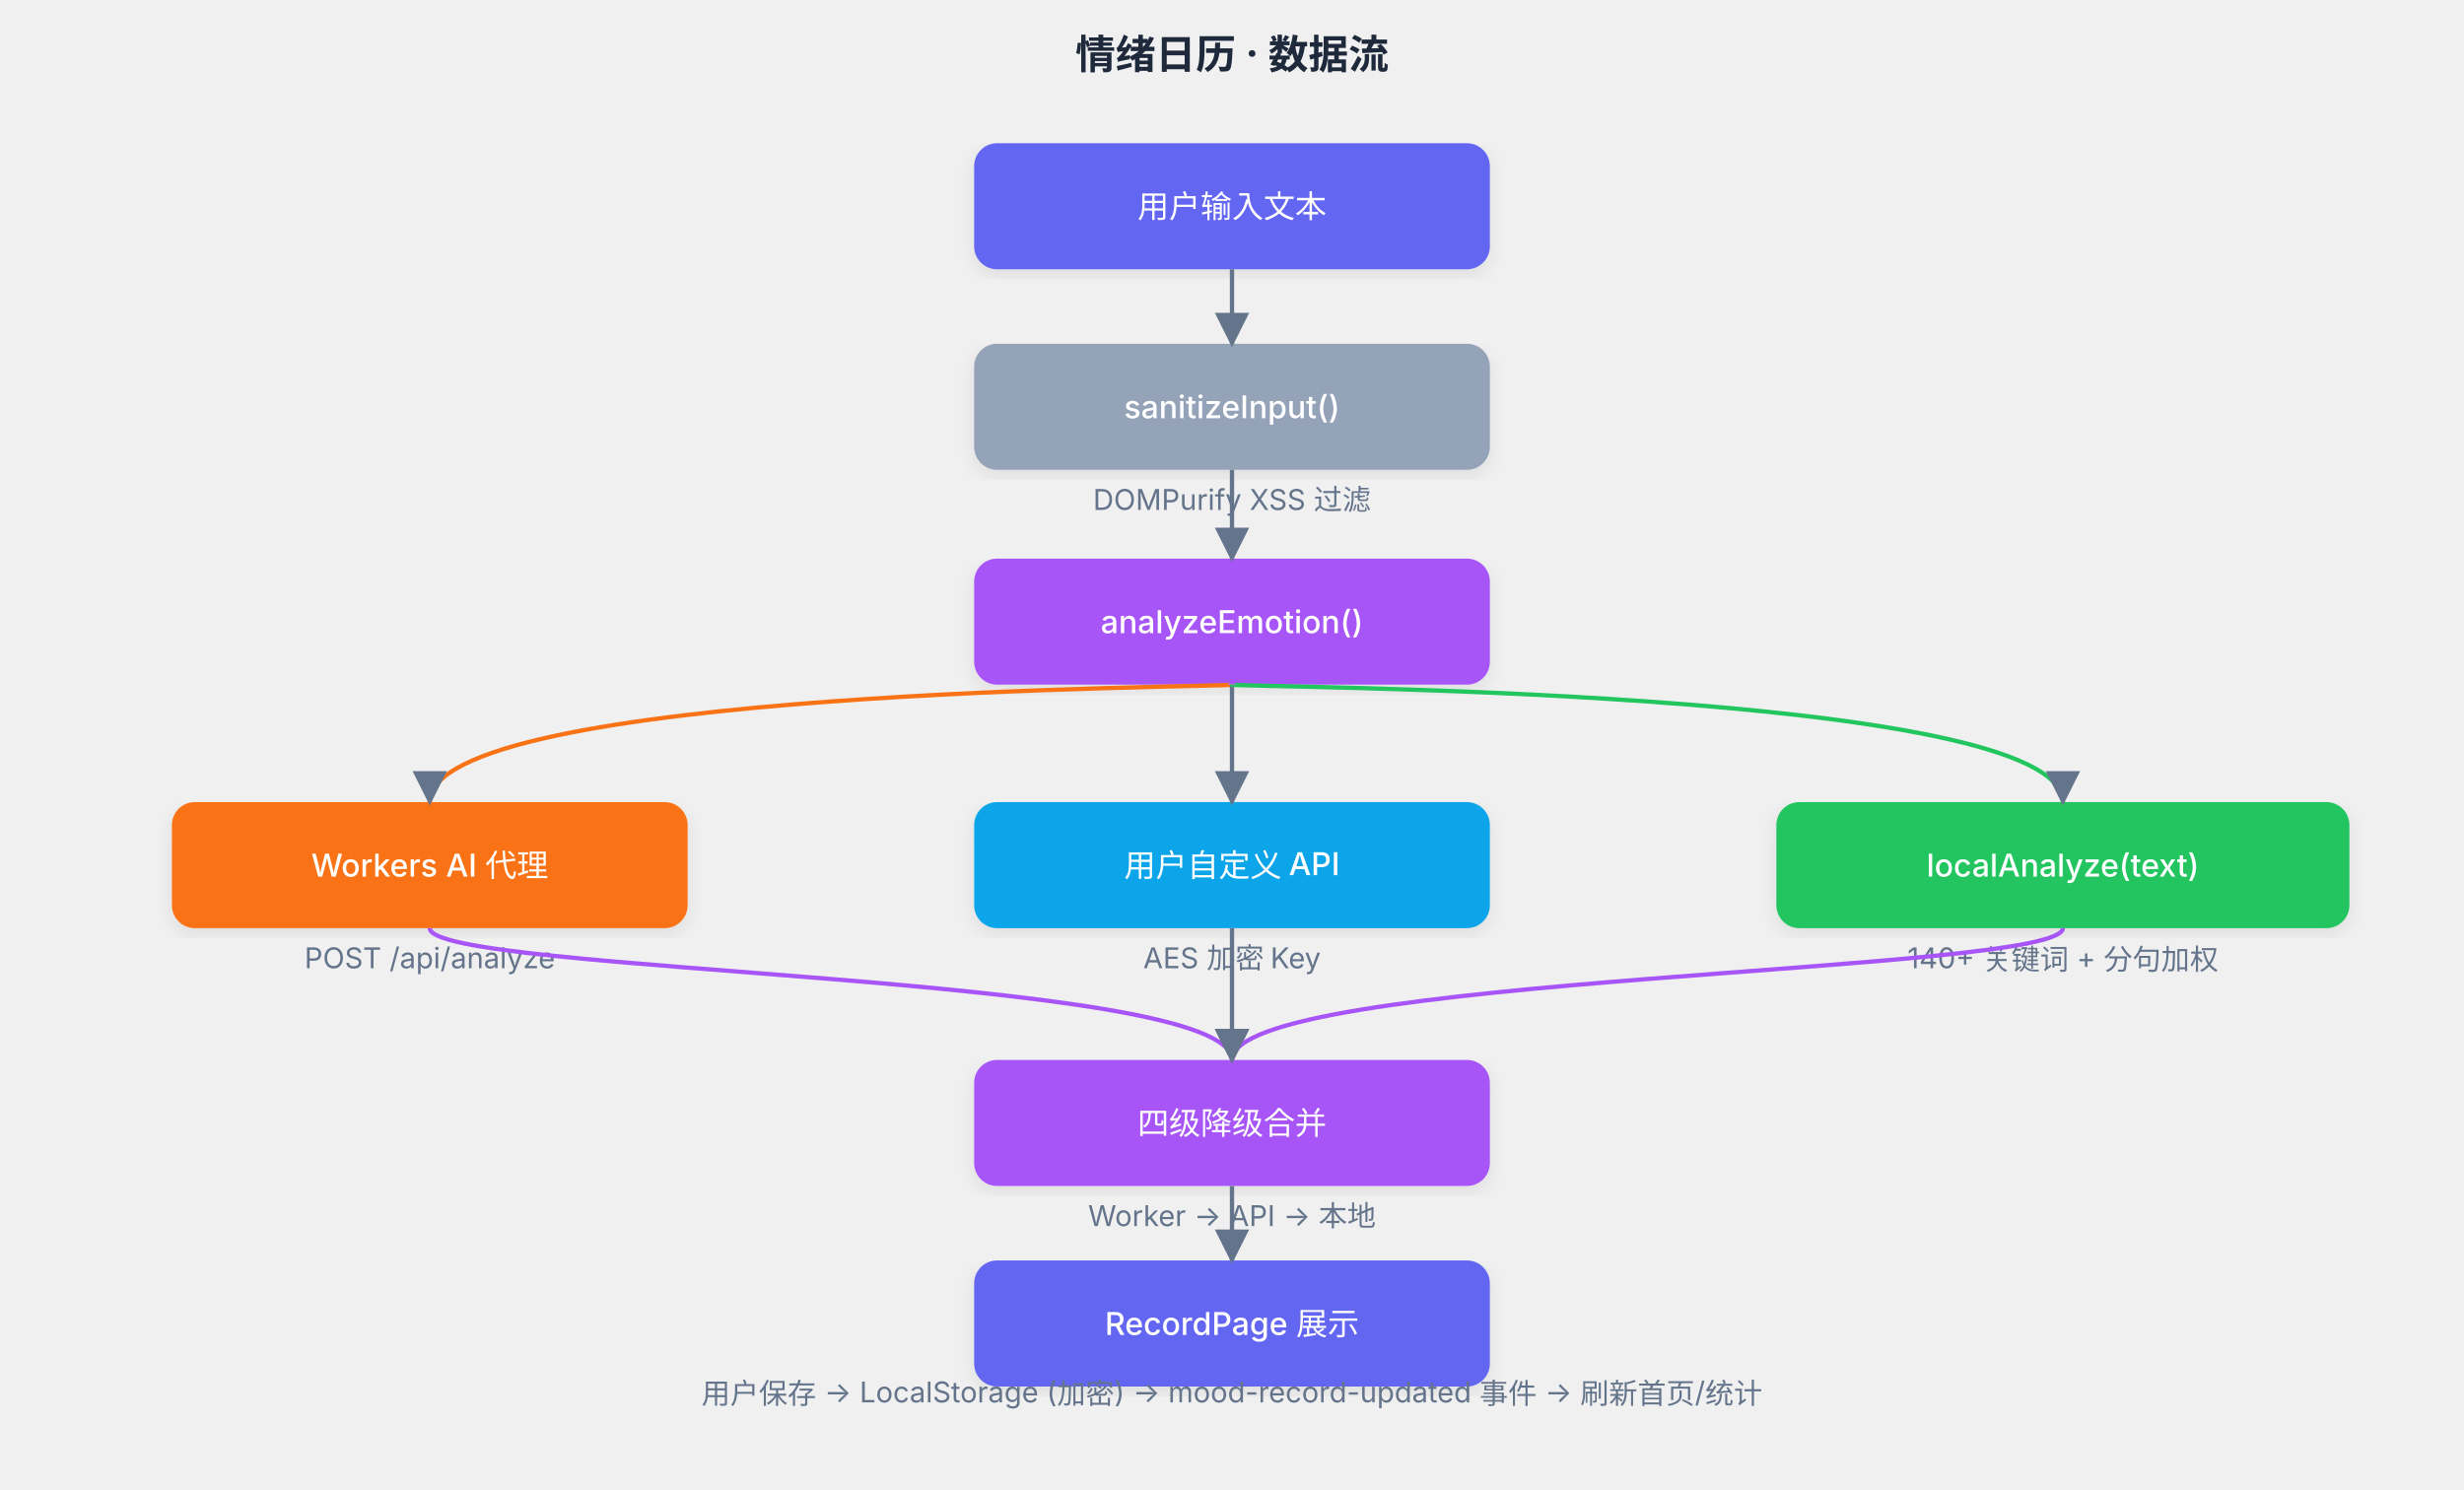
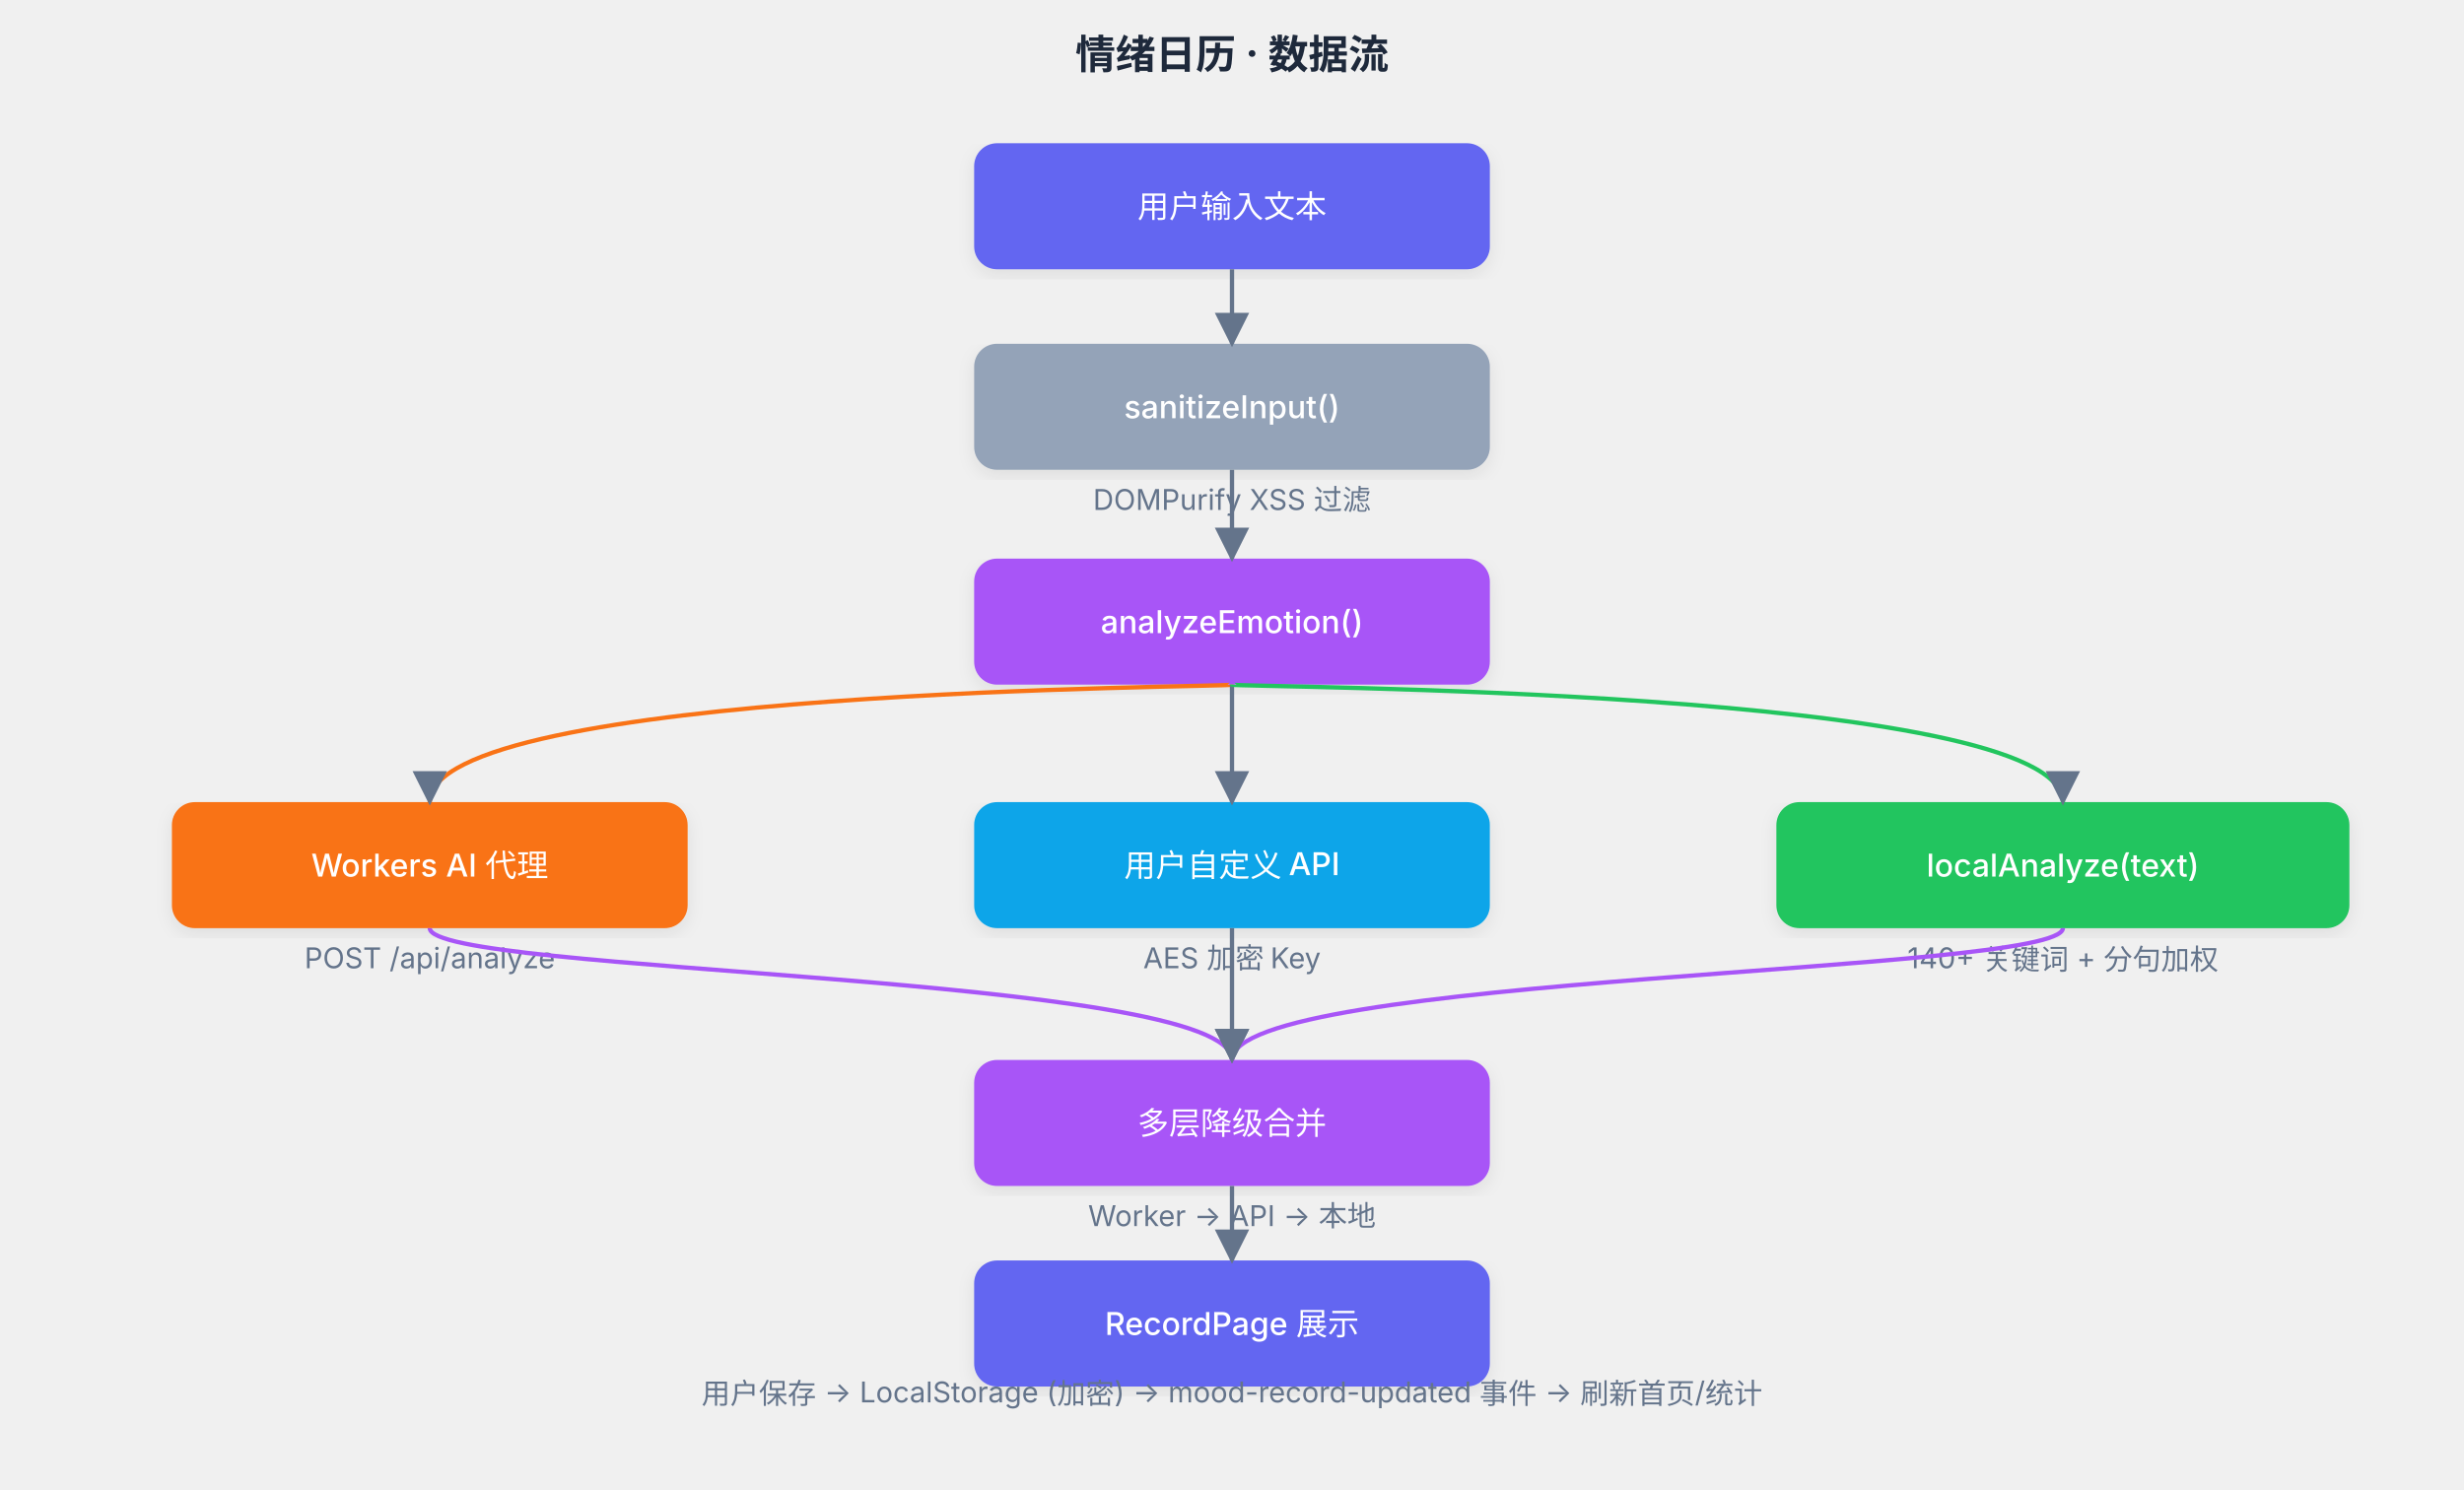
<svg xmlns="http://www.w3.org/2000/svg" viewBox="0 0 860 520" width="860" height="520" id="data-flow">
  <defs>
    <filter id="shadow" x="-4%" y="-4%" width="108%" height="112%">
      <feDropShadow dx="0" dy="2" stdDeviation="3" flood-opacity="0.08" />
    </filter>
    <marker id="arrow" viewBox="0 0 10 10" refX="9" refY="5" markerWidth="8" markerHeight="8" orient="auto-start-reverse">
      <path d="M 0 0 L 10 5 L 0 10 z" fill="#64748b" />
    </marker>
    <marker id="arrow-indigo" viewBox="0 0 10 10" refX="9" refY="5" markerWidth="8" markerHeight="8" orient="auto-start-reverse">
      <path d="M 0 0 L 10 5 L 0 10 z" fill="#6366f1" />
    </marker>
    <marker id="arrow-green" viewBox="0 0 10 10" refX="9" refY="5" markerWidth="8" markerHeight="8" orient="auto-start-reverse">
      <path d="M 0 0 L 10 5 L 0 10 z" fill="#22c55e" />
    </marker>
    <marker id="arrow-purple" viewBox="0 0 10 10" refX="9" refY="5" markerWidth="8" markerHeight="8" orient="auto-start-reverse">
      <path d="M 0 0 L 10 5 L 0 10 z" fill="#a855f7" />
    </marker>
  </defs>
  <style>
  text { font-family: -apple-system, 'Segoe UI', 'Noto Sans SC', sans-serif; }
  .title { font-size: 13px; font-weight: 600; fill: #ffffff; }
  .label { font-size: 11px; font-weight: 500; fill: #1e293b; }
  .label-sm { font-size: 10px; fill: #64748b; }
  .label-white { font-size: 11px; font-weight: 500; fill: #ffffff; }
  .box { rx: 10; ry: 10; filter: url(#shadow); }
  .box-sm { rx: 8; ry: 8; filter: url(#shadow); }
  .section-title { font-size: 14px; font-weight: 700; fill: #1e293b; }
</style>
  <text x="430" y="24" text-anchor="middle" class="section-title">情绪日历 · 数据流</text>
  <rect x="340" y="50" width="180" height="44" fill="#6366f1" class="box-sm" />
  <text x="430" y="76" text-anchor="middle" class="label-white">用户输入文本</text>
  <rect x="340" y="120" width="180" height="44" fill="#94a3b8" class="box-sm" />
  <text x="430" y="146" text-anchor="middle" class="label-white">sanitizeInput()</text>
  <text x="430" y="178" text-anchor="middle" class="label-sm">DOMPurify XSS 过滤</text>
  <rect x="340" y="195" width="180" height="44" fill="#a855f7" class="box-sm" />
  <text x="430" y="221" text-anchor="middle" class="label-white">analyzeEmotion()</text>
  <rect x="60" y="280" width="180" height="44" fill="#f97316" class="box-sm" />
  <text x="150" y="306" text-anchor="middle" class="label-white">Workers AI 代理</text>
  <text x="150" y="338" text-anchor="middle" class="label-sm">POST /api/analyze</text>
  <rect x="340" y="280" width="180" height="44" fill="#0ea5e9" class="box-sm" />
  <text x="430" y="306" text-anchor="middle" class="label-white">用户自定义 API</text>
  <text x="430" y="338" text-anchor="middle" class="label-sm">AES 加密 Key</text>
  <rect x="620" y="280" width="200" height="44" fill="#22c55e" class="box-sm" />
  <text x="720" y="306" text-anchor="middle" class="label-white">localAnalyze(text)</text>
  <text x="720" y="338" text-anchor="middle" class="label-sm">140+ 关键词 + 分句加权</text>
  <rect x="340" y="370" width="180" height="44" fill="#a855f7" class="box-sm" />
-   <text x="430" y="396" text-anchor="middle" class="label-white">四级降级合并</text>
+   <text x="430" y="396" text-anchor="middle" class="label-white">多层降级合并</text>
  <text x="430" y="428" text-anchor="middle" class="label-sm">Worker → API → 本地</text>
  <rect x="340" y="440" width="180" height="44" fill="#6366f1" class="box-sm" />
  <text x="430" y="466" text-anchor="middle" class="label-white">RecordPage 展示</text>
  <line x1="430" y1="94" x2="430" y2="120" stroke="#64748b" stroke-width="1.5" marker-end="url(#arrow)" />
  <line x1="430" y1="164" x2="430" y2="195" stroke="#64748b" stroke-width="1.5" marker-end="url(#arrow)" />
  <path d="M 430 239 C 430 240, 150 240, 150 280" fill="none" stroke="#f97316" stroke-width="1.5" marker-end="url(#arrow)" />
  <line x1="430" y1="239" x2="430" y2="280" stroke="#64748b" stroke-width="1.5" marker-end="url(#arrow)" />
  <path d="M 430 239 C 430 240, 720 240, 720 280" fill="none" stroke="#22c55e" stroke-width="1.5" marker-end="url(#arrow)" />
  <path d="M 150 324 C 150 340, 430 340, 430 370" fill="none" stroke="#a855f7" stroke-width="1.5" marker-end="url(#arrow)" />
  <line x1="430" y1="324" x2="430" y2="370" stroke="#64748b" stroke-width="1.5" marker-end="url(#arrow)" />
  <path d="M 720 324 C 720 340, 430 340, 430 370" fill="none" stroke="#a855f7" stroke-width="1.5" marker-end="url(#arrow)" />
  <line x1="430" y1="414" x2="430" y2="440" stroke="#64748b" stroke-width="1.5" marker-end="url(#arrow)" />
  <text x="430" y="490" text-anchor="middle" class="label-sm">用户保存 → LocalStorage (加密) → mood-record-updated 事件 → 刷新首页/统计</text>
</svg>
